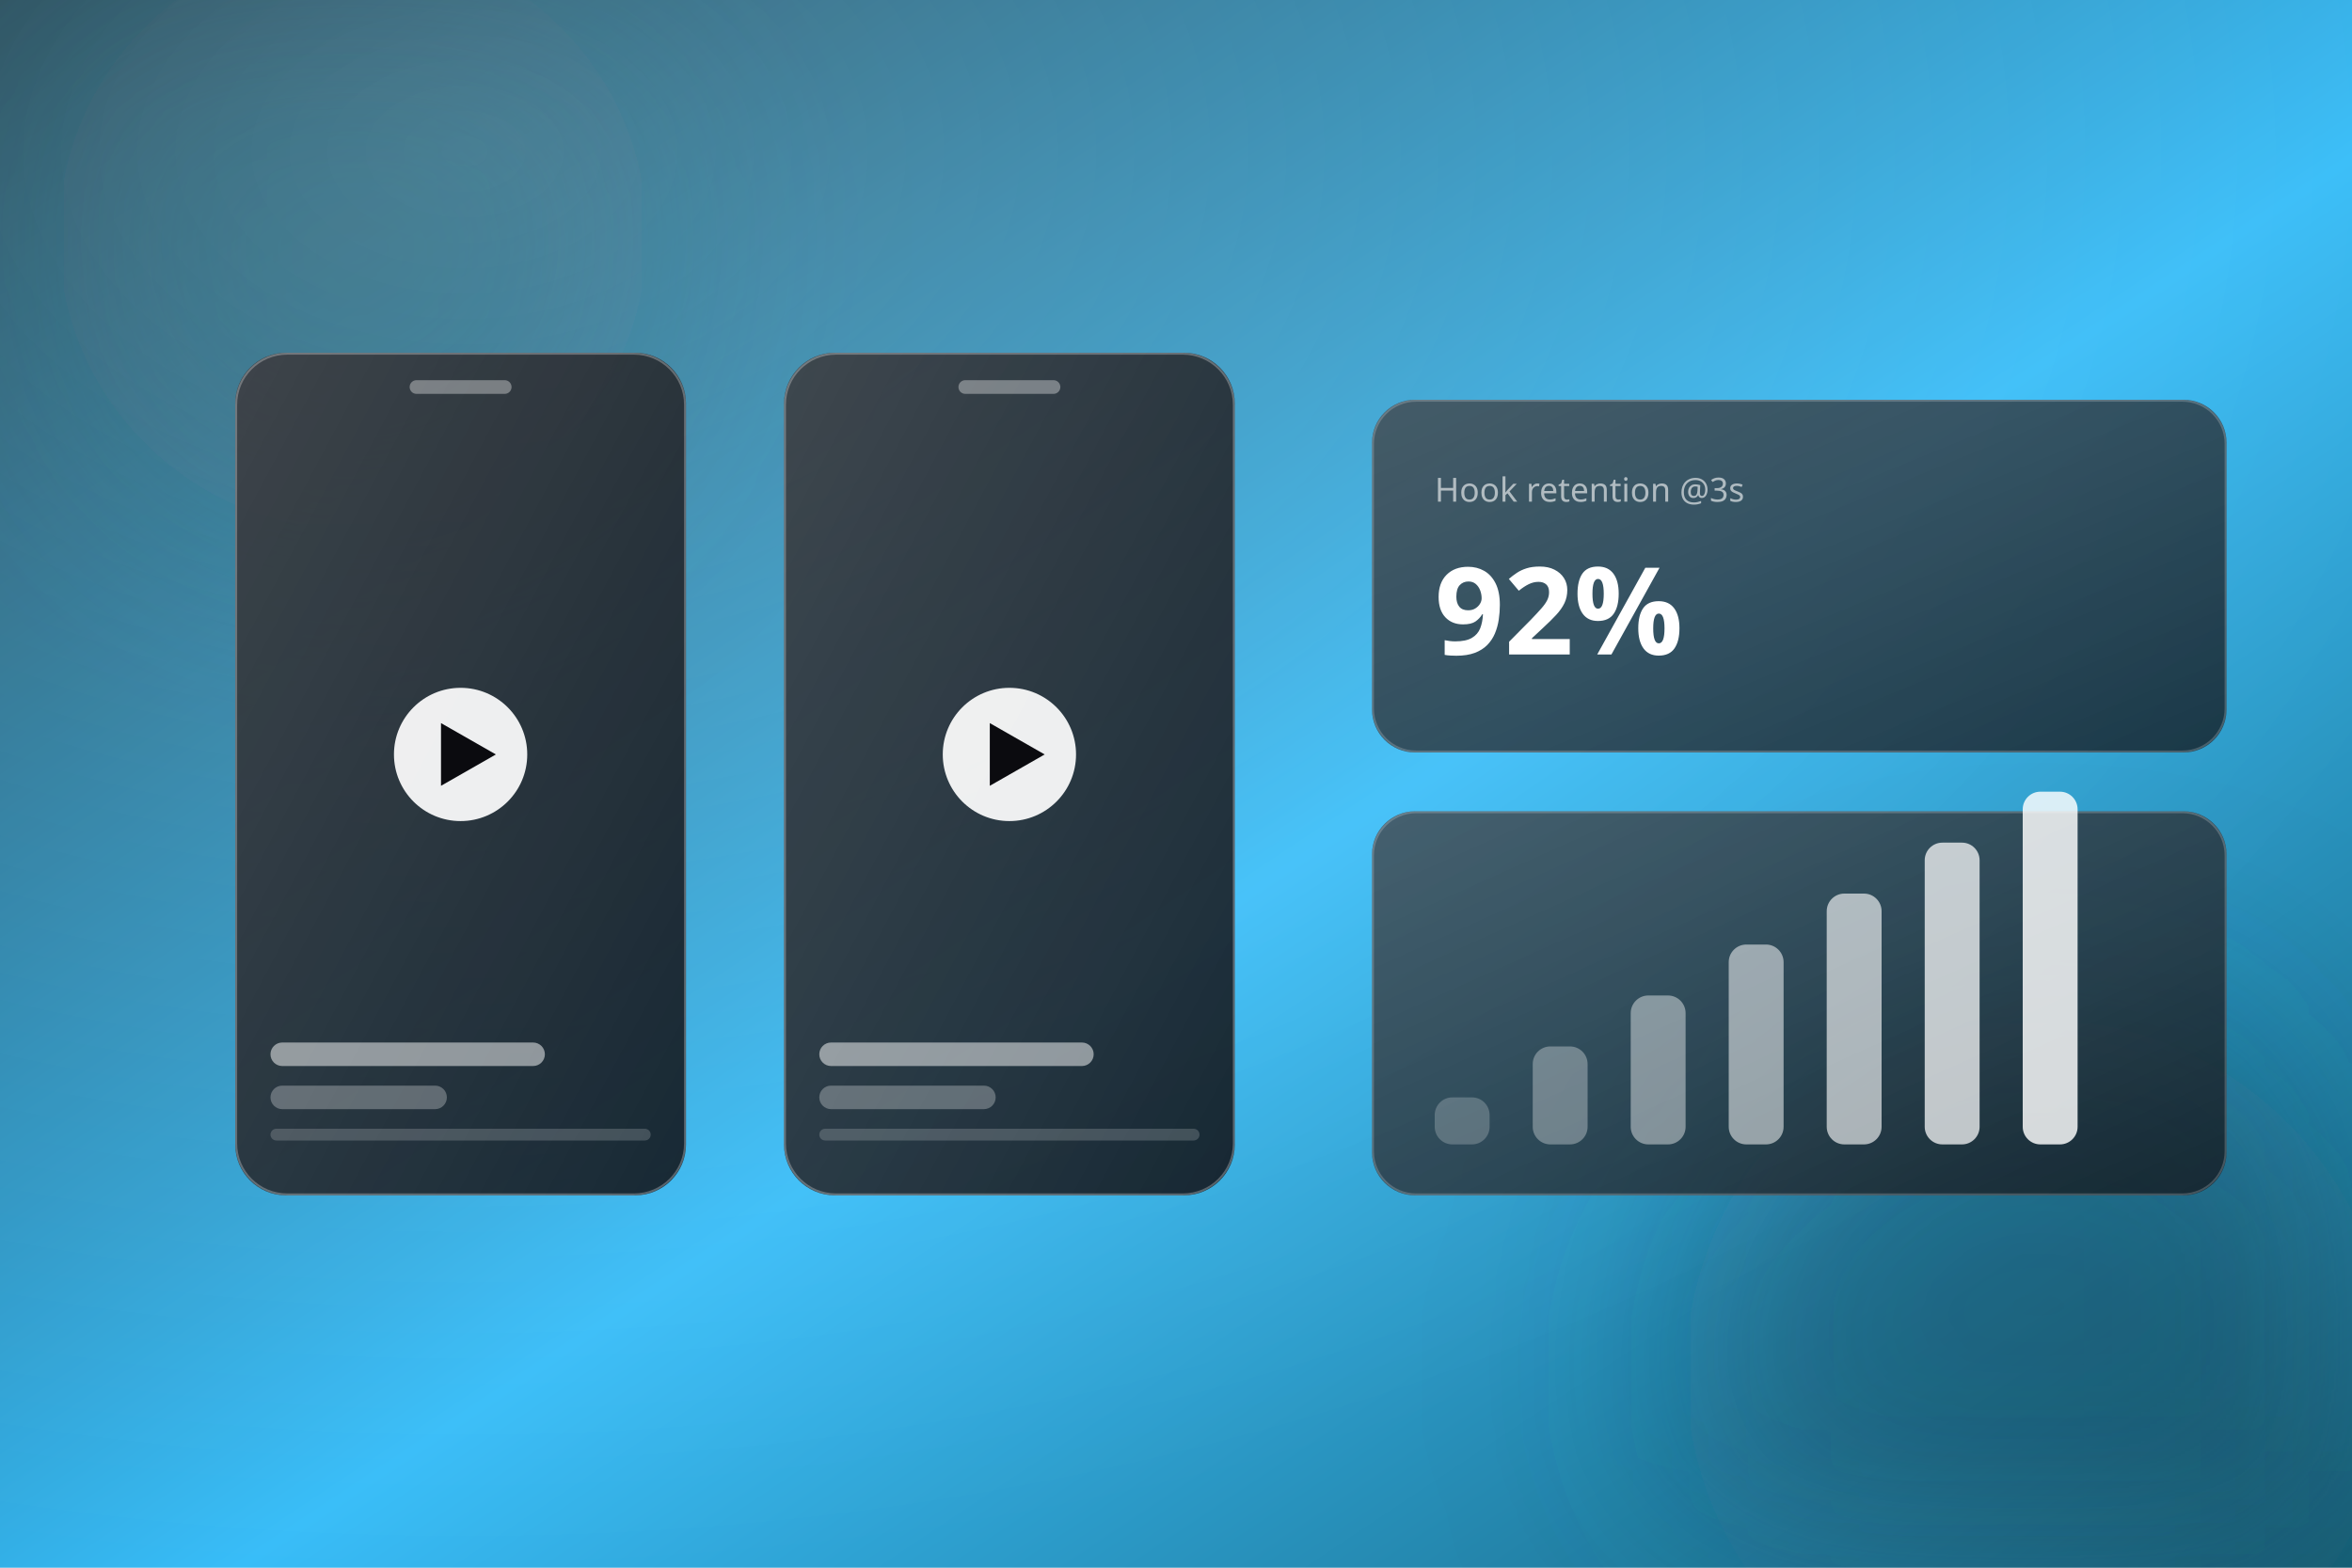
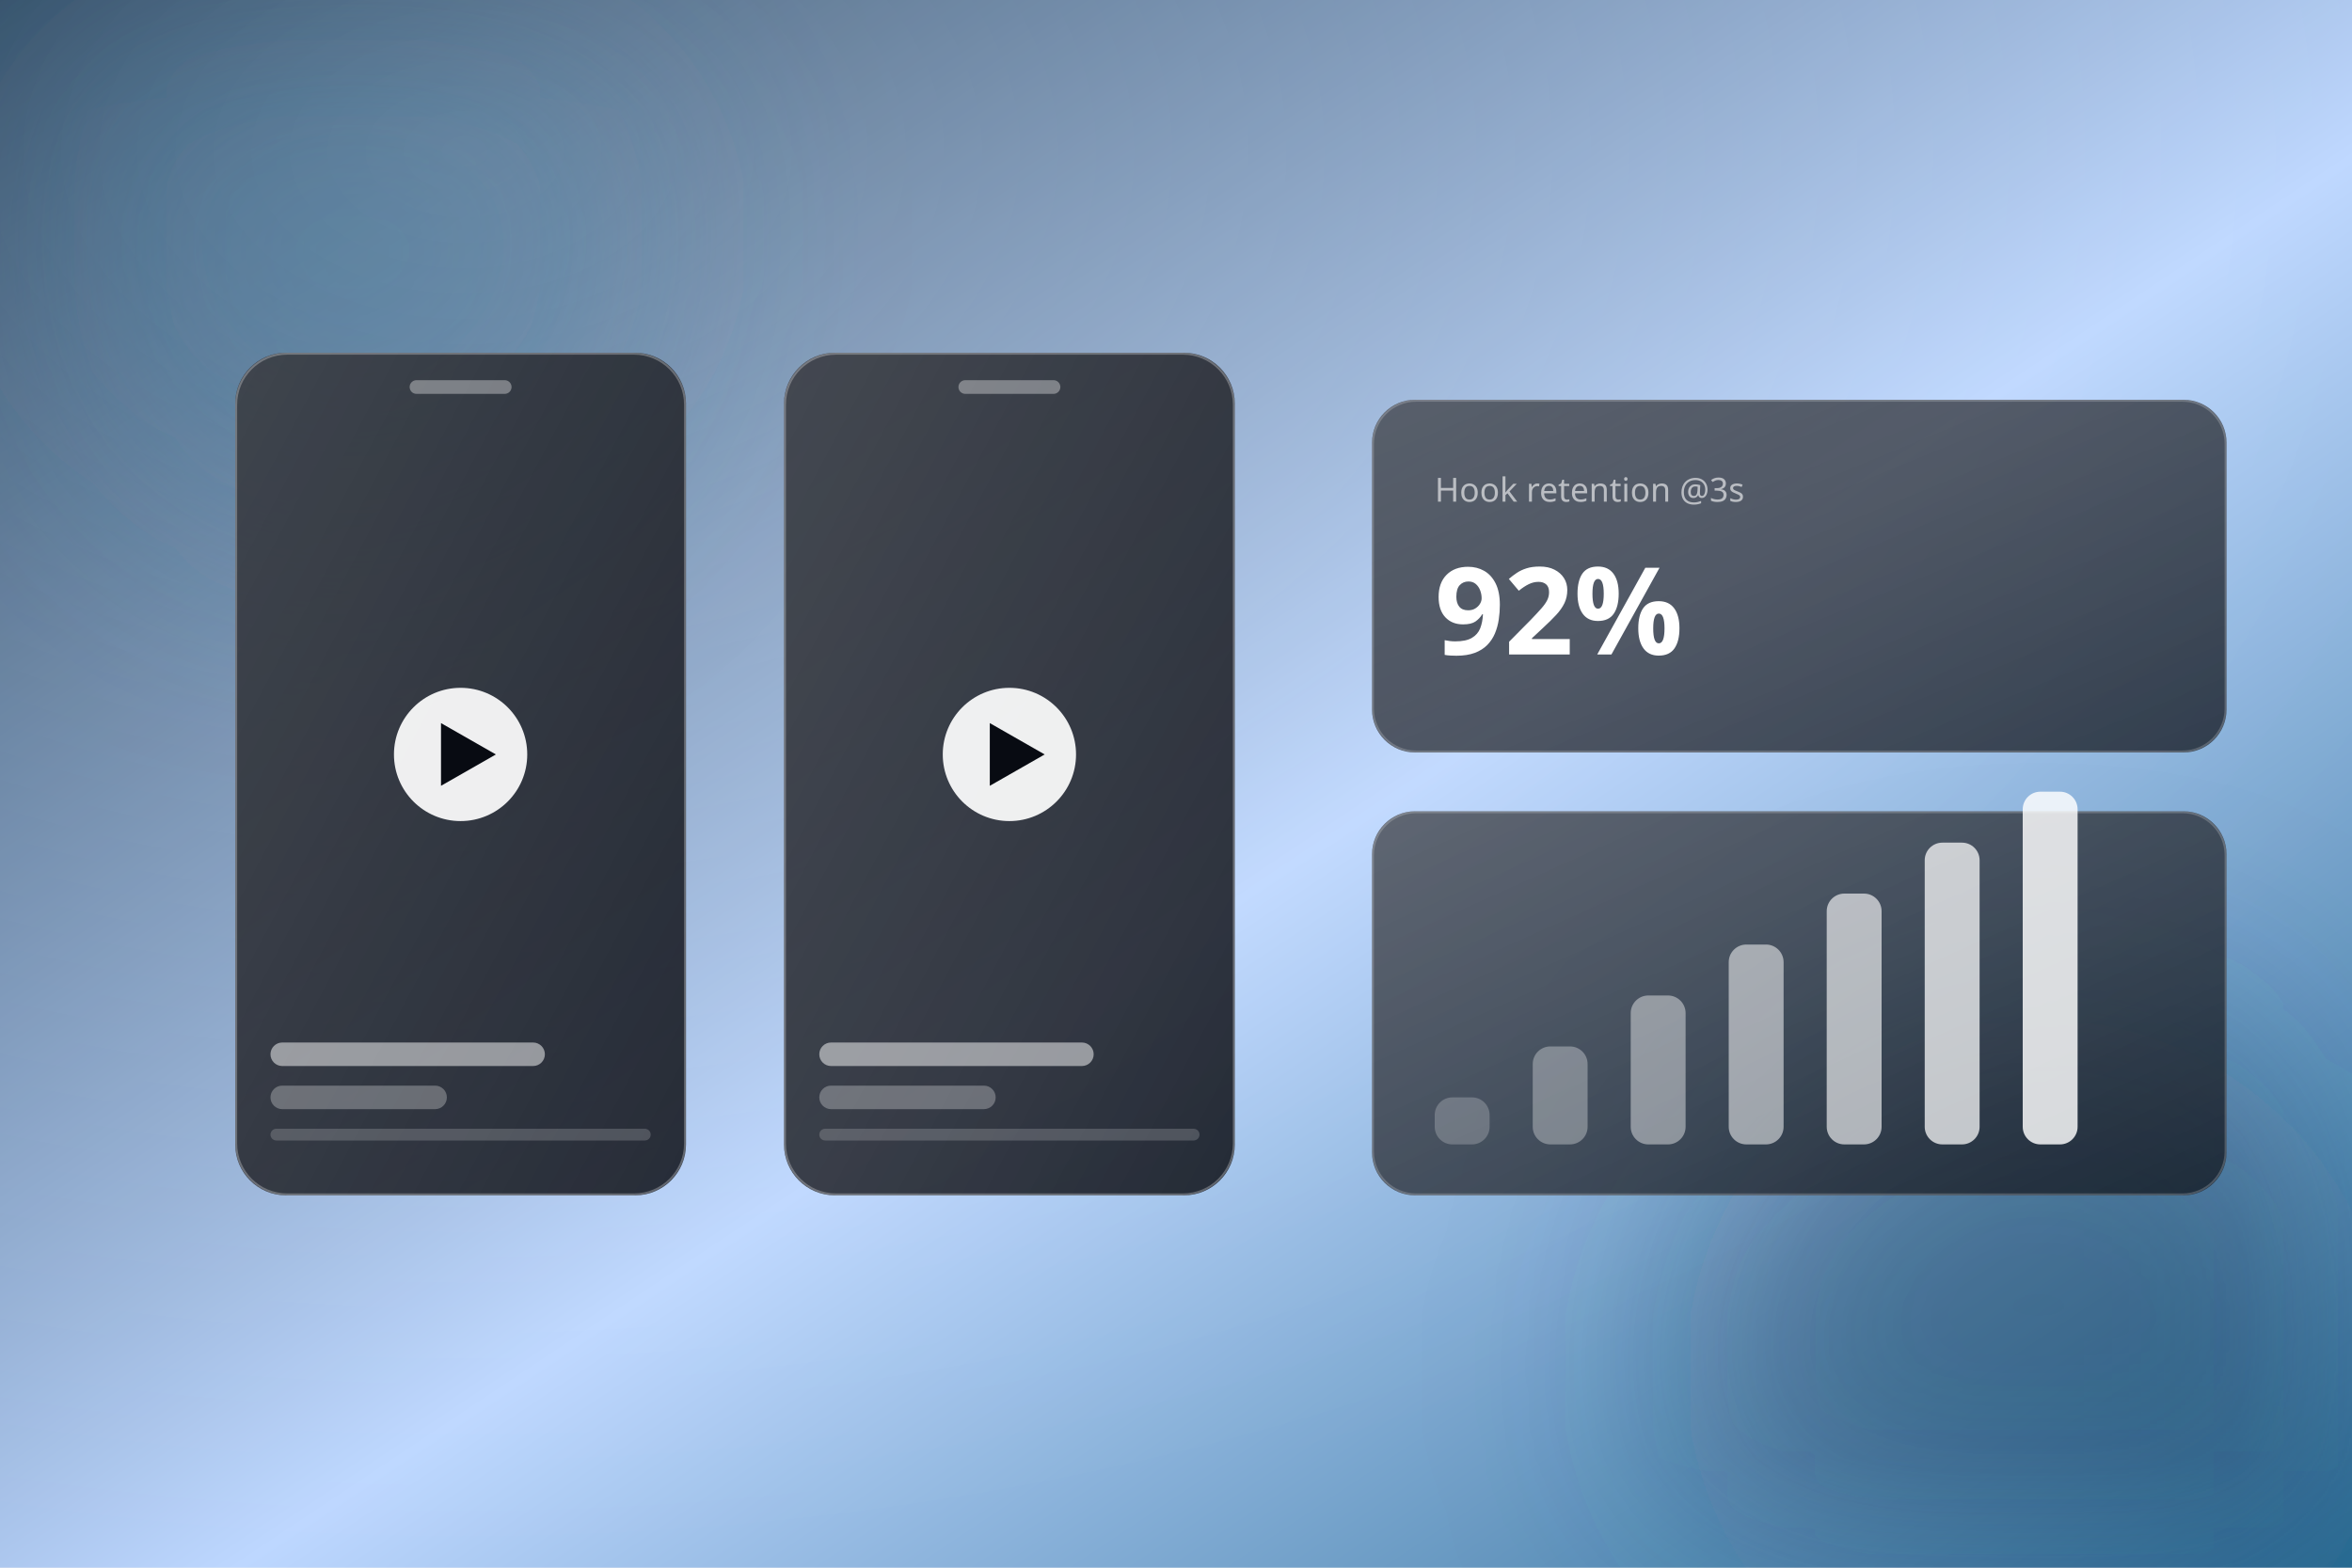
<svg xmlns="http://www.w3.org/2000/svg" viewBox="0 0 1200 800" width="1200" height="800" role="img">
  <defs>
    <linearGradient id="bg4" x1="0" y1="0" x2="1" y2="1">
-       <stop offset="0" stop-color="#083344" />
-       <stop offset=".55" stop-color="#38BDF8" />
-       <stop offset="1" stop-color="#155E75" />
+       <stop offset="0" stop-color="#10314F" />
+       <stop offset=".55" stop-color="#BDD7FF" />
+       <stop offset="1" stop-color="#276A93" />
    </linearGradient>
    <linearGradient id="gl4" x1="0" y1="0" x2="1" y2="1">
      <stop offset="0" stop-color="#ffffff" stop-opacity=".18" />
      <stop offset="1" stop-color="#ffffff" stop-opacity=".02" />
    </linearGradient>
    <radialGradient id="rd4" cx=".2" cy=".1" r=".9">
      <stop offset="0" stop-color="#ffffff" stop-opacity=".22" />
      <stop offset="1" stop-color="#ffffff" stop-opacity="0" />
    </radialGradient>
    <filter id="bl4" x="-30%" y="-30%" width="160%" height="160%">
      <feGaussianBlur stdDeviation="60" />
    </filter>
  </defs>
  <rect width="1200" height="800" fill="url(#bg4)" />
  <g filter="url(#bl4)" opacity=".75">
-     <circle cx="180" cy="120" r="150" fill="#155E75" opacity=".55" />
-     <circle cx="1040" cy="700" r="180" fill="#083344" opacity=".5" />
+     <circle cx="180" cy="120" r="150" fill="#276A93" opacity=".55" />
+     <circle cx="1040" cy="700" r="180" fill="#10314F" opacity=".5" />
  </g>
  <rect width="1200" height="800" fill="url(#rd4)" />
  <g transform="translate(0,84)">
    <g>
-       <rect x="120" y="96" width="230" height="430" rx="26" fill="#0B0B0F" opacity=".85" />
+       <rect x="120" y="96" width="230" height="430" rx="26" fill="#080B12" opacity=".85" />
      <rect x="120" y="96" width="230" height="430" rx="26" fill="url(#gl4)" />
      <rect x="120.5" y="96.5" width="229" height="429" rx="26" fill="none" stroke="#ffffff" stroke-opacity=".28" />
      <rect x="209.0" y="110" width="52" height="7" rx="3.5" fill="#fff" opacity=".35" />
      <circle cx="235.0" cy="301.0" r="34" fill="#fff" opacity=".92" />
-       <path d="M225.0 285.0 L253.0 301.0 L225.0 317.0 Z" fill="#0B0B0F" />
+       <path d="M225.0 285.0 L253.0 301.0 L225.0 317.0 Z" fill="#080B12" />
      <rect x="138" y="448" width="140" height="12" rx="6" fill="#fff" opacity=".5" />
      <rect x="138" y="470" width="90" height="12" rx="6" fill="#fff" opacity=".28" />
      <rect x="138" y="492" width="194" height="6" rx="3" fill="#fff" opacity=".18" />
    </g>
    <g>
-       <rect x="400" y="96" width="230" height="430" rx="26" fill="#0B0B0F" opacity=".85" />
+       <rect x="400" y="96" width="230" height="430" rx="26" fill="#080B12" opacity=".85" />
      <rect x="400" y="96" width="230" height="430" rx="26" fill="url(#gl4)" />
      <rect x="400.5" y="96.5" width="229" height="429" rx="26" fill="none" stroke="#ffffff" stroke-opacity=".28" />
      <rect x="489.0" y="110" width="52" height="7" rx="3.5" fill="#fff" opacity=".35" />
      <circle cx="515.0" cy="301.0" r="34" fill="#fff" opacity=".92" />
-       <path d="M505.0 285.0 L533.0 301.0 L505.0 317.0 Z" fill="#0B0B0F" />
+       <path d="M505.0 285.0 L533.0 301.0 L505.0 317.0 Z" fill="#080B12" />
      <rect x="418" y="448" width="140" height="12" rx="6" fill="#fff" opacity=".5" />
      <rect x="418" y="470" width="90" height="12" rx="6" fill="#fff" opacity=".28" />
      <rect x="418" y="492" width="194" height="6" rx="3" fill="#fff" opacity=".18" />
    </g>
    <g>
-       <rect x="700" y="120" width="436" height="180" rx="22" fill="#0B0B0F" opacity=".72" />
+       <rect x="700" y="120" width="436" height="180" rx="22" fill="#080B12" opacity=".72" />
      <rect x="700" y="120" width="436" height="180" rx="22" fill="url(#gl4)" />
      <rect x="700.5" y="120.5" width="435" height="179" rx="22" fill="none" stroke="#fff" stroke-opacity=".2" />
      <text x="732" y="172" font-family="Poppins,sans-serif" font-size="17" fill="#fff" opacity=".6">Hook retention @3s</text>
      <text x="732" y="250" font-family="'Space Grotesk',sans-serif" font-size="62" font-weight="700" fill="#fff">92%</text>
    </g>
    <g>
-       <rect x="700" y="330" width="436" height="196" rx="22" fill="#0B0B0F" opacity=".72" />
+       <rect x="700" y="330" width="436" height="196" rx="22" fill="#080B12" opacity=".72" />
      <rect x="700" y="330" width="436" height="196" rx="22" fill="url(#gl4)" />
      <rect x="700.5" y="330.5" width="435" height="195" rx="22" fill="none" stroke="#fff" stroke-opacity=".2" />
      <rect x="732" y="476" width="28" height="24" rx="9" fill="#fff" opacity="0.22" />
      <rect x="782" y="450" width="28" height="50" rx="9" fill="#fff" opacity="0.32" />
      <rect x="832" y="424" width="28" height="76" rx="9" fill="#fff" opacity="0.42" />
      <rect x="882" y="398" width="28" height="102" rx="9" fill="#fff" opacity="0.52" />
      <rect x="932" y="372" width="28" height="128" rx="9" fill="#fff" opacity="0.62" />
      <rect x="982" y="346" width="28" height="154" rx="9" fill="#fff" opacity="0.72" />
      <rect x="1032" y="320" width="28" height="180" rx="9" fill="#fff" opacity="0.82" />
    </g>
  </g>
</svg>
